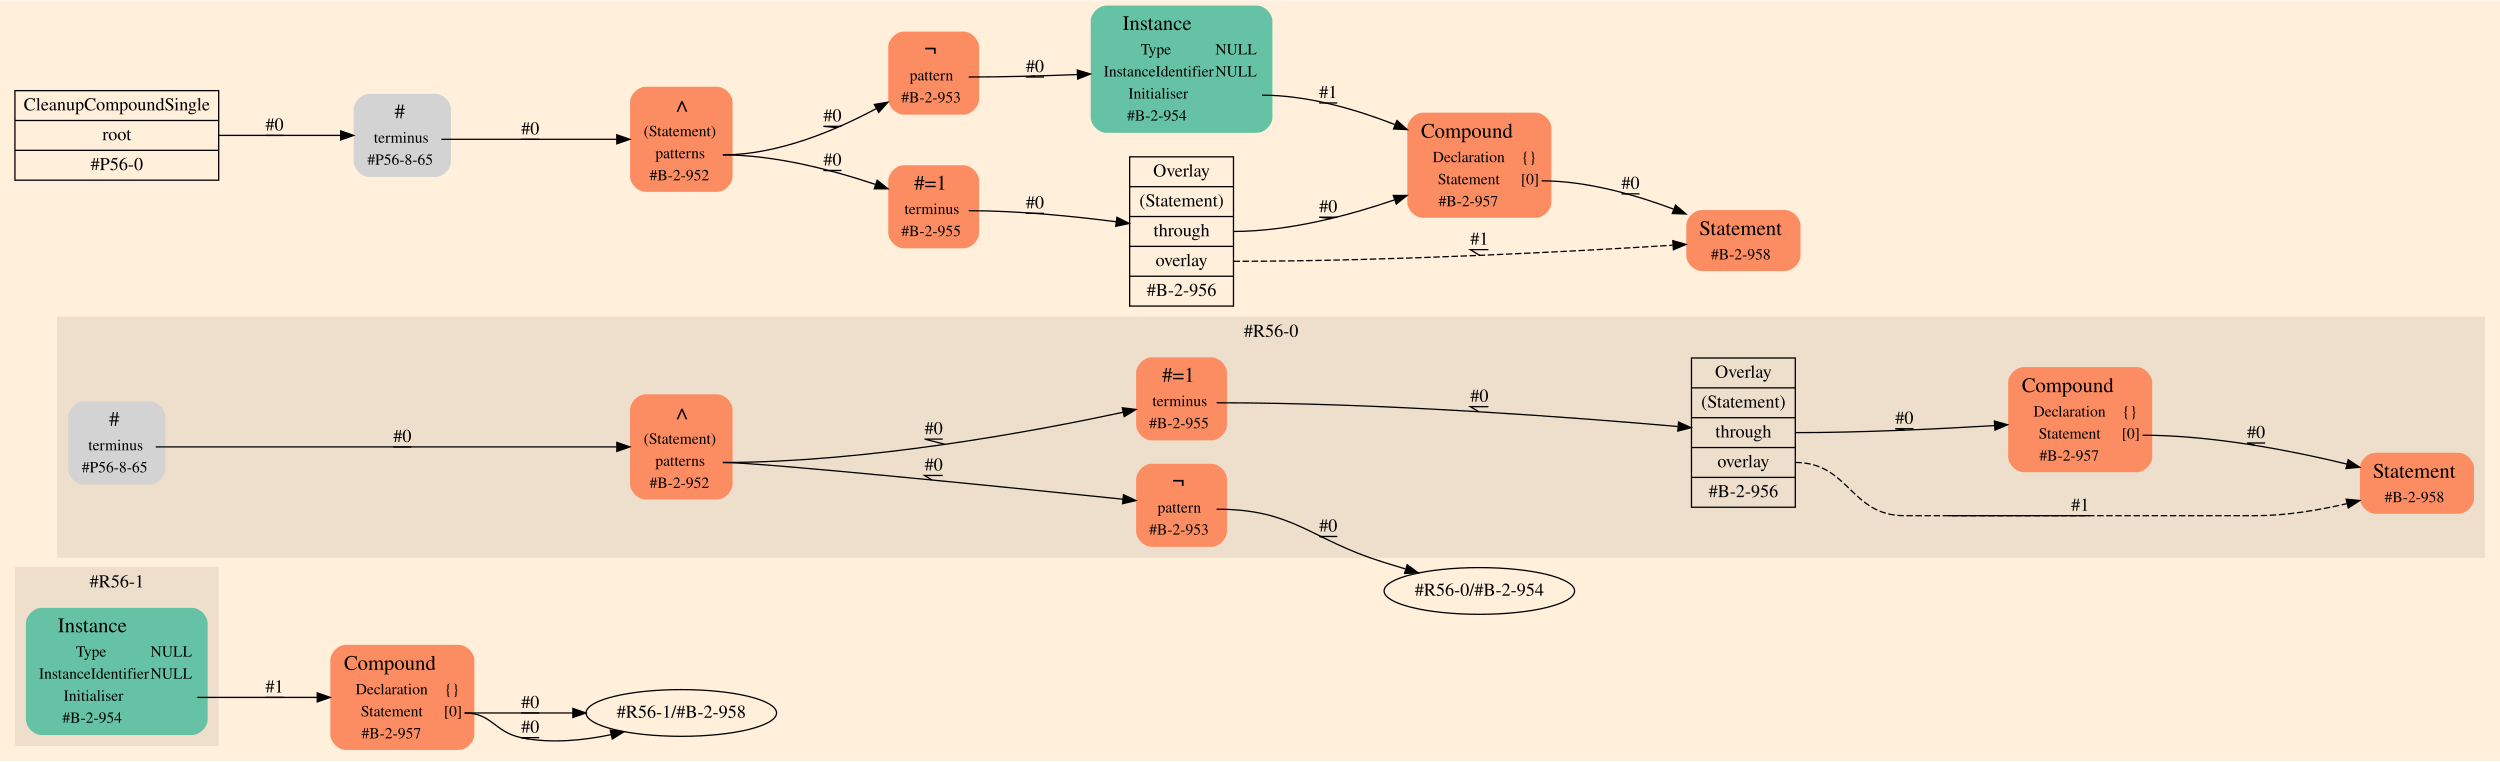
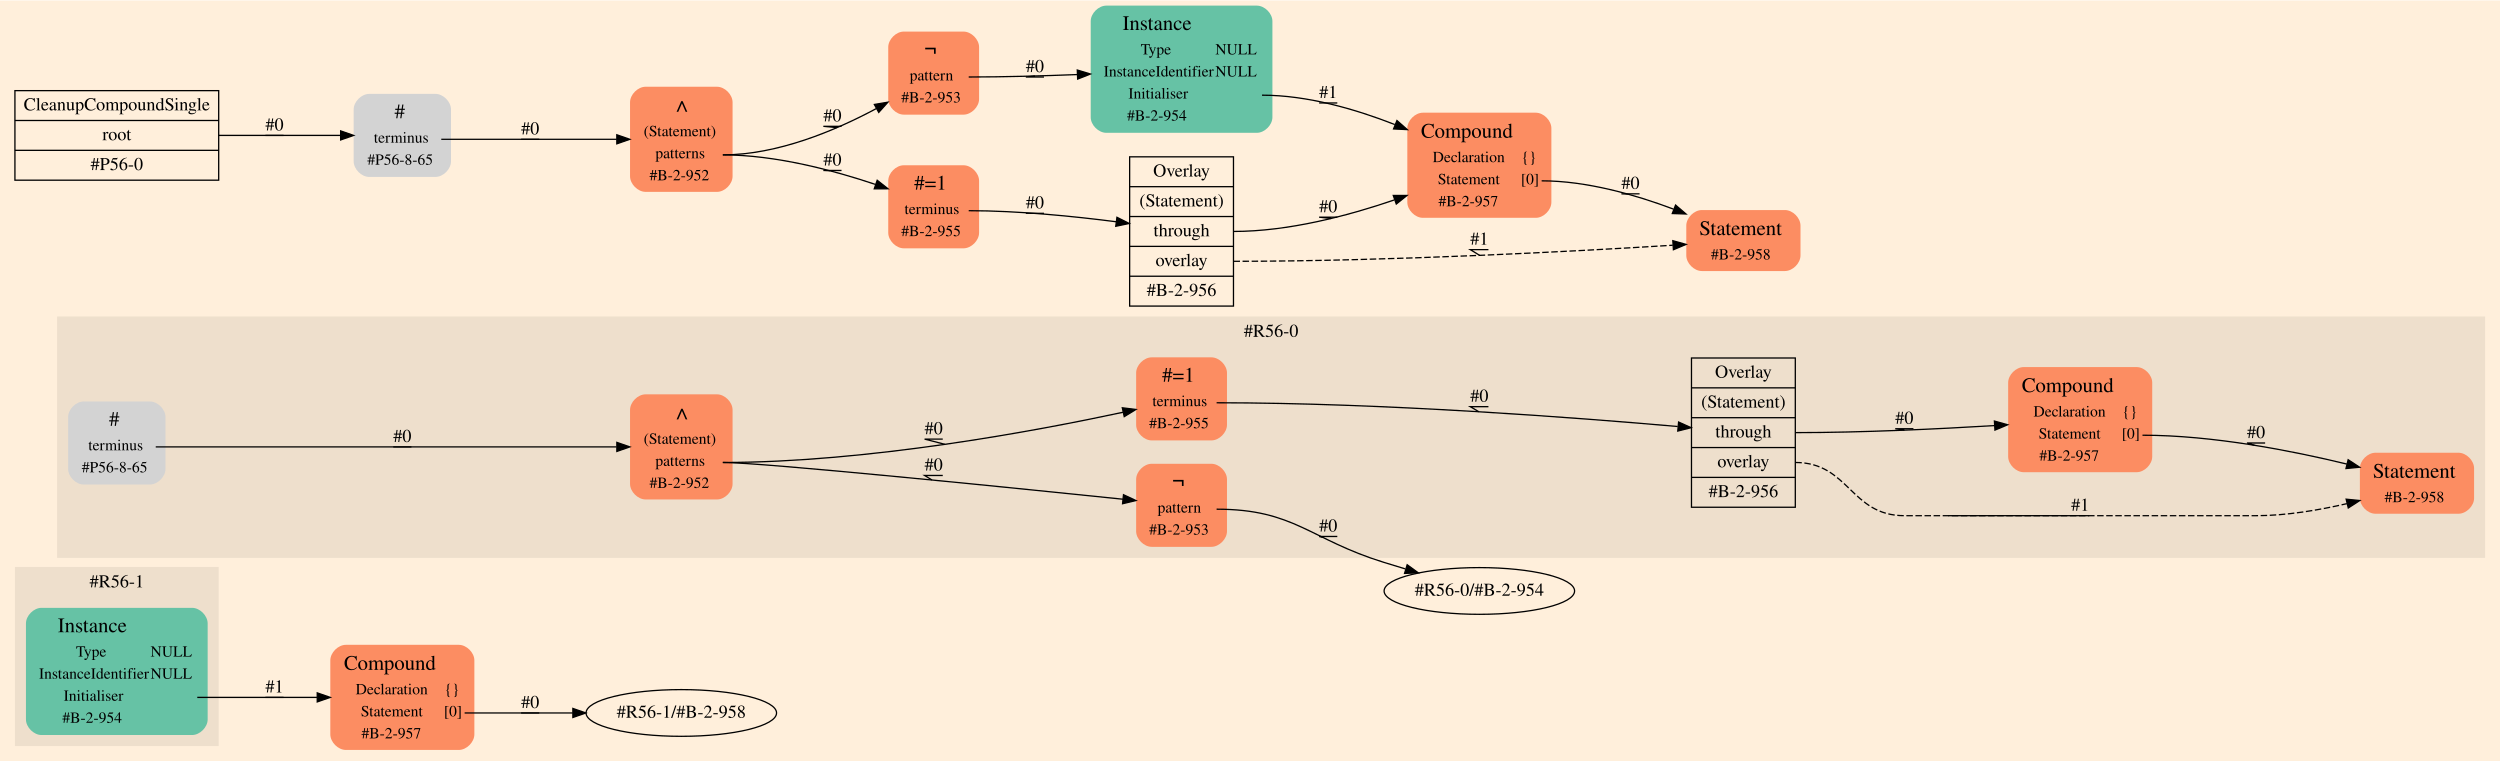
<svg xmlns="http://www.w3.org/2000/svg" width="1008pt" height="307pt" viewBox="0.00 0.00 1008.00 306.65">
  <g id="graph0" class="graph" transform="scale(.5233 .5233) rotate(0) translate(4 582)">
    <polygon fill="#ffefdb" stroke="transparent" points="-4,4 -4,-582 1922.274,-582 1922.274,4 -4,4" />
    <g id="clust1" class="cluster">
      <polygon fill="#eedfcc" stroke="#eedfcc" points="8,-8 8,-145 164,-145 164,-8 8,-8" />
      <text text-anchor="middle" x="86" y="-129.8" font-family="Times,serif" font-size="14.00" fill="#000000">#R56-1</text>
    </g>
    <g id="clust2" class="cluster">
      <polygon fill="#eedfcc" stroke="#eedfcc" points="40.5,-153 40.5,-338 1910.274,-338 1910.274,-153 40.5,-153" />
      <text text-anchor="middle" x="975.387" y="-322.8" font-family="Times,serif" font-size="14.00" fill="#000000">#R56-0</text>
    </g>
    <g id="node1" class="node">
+       <path fill="#fc8d62" stroke="transparent" d="M349.5,-85.5C349.5,-85.5 262.5,-85.5 262.5,-85.5 256.5,-85.5 250.5,-79.5 250.5,-73.5 250.5,-73.5 250.5,-16.5 250.5,-16.5 250.5,-10.5 256.5,-4.5 262.5,-4.5 262.5,-4.5 349.5,-4.5 349.5,-4.5 355.5,-4.5 361.5,-10.5 361.5,-16.5 361.5,-16.5 361.5,-73.5 361.5,-73.5 361.5,-79.5 355.5,-85.5 349.5,-85.5" />
+       <text text-anchor="start" x="261" y="-66.2" font-family="Times,serif" font-size="16.00" fill="#000000">Compound</text>
+       <text text-anchor="start" x="270" y="-47.4" font-family="Times,serif" font-size="12.00" fill="#000000">Declaration</text>
+       <text text-anchor="start" x="338.5" y="-47.4" font-family="Times,serif" font-size="12.00" fill="#000000">{}</text>
+       <text text-anchor="start" x="274" y="-30.4" font-family="Times,serif" font-size="12.00" fill="#000000">Statement</text>
+       <text text-anchor="start" x="338" y="-30.4" font-family="Times,serif" font-size="12.00" fill="#000000">[0]</text>
+       <text text-anchor="start" x="274.5" y="-13.4" font-family="Times,serif" font-size="12.00" fill="#000000">#B-2-957</text>
+     </g>
+     <g id="node3" class="node">
+       <ellipse fill="none" stroke="#000000" cx="520.943" cy="-33" rx="73.387" ry="18" />
+       <text text-anchor="middle" x="520.943" y="-29.3" font-family="Times,serif" font-size="14.00" fill="#000000">#R56-1/#B-2-958</text>
+     </g>
+     <g id="edge2" class="edge">
+       <path fill="none" stroke="#000000" d="M354,-33C381.113,-33 410.704,-33 437.341,-33" />
+       <polygon fill="#000000" stroke="#000000" points="437.393,-36.5 447.393,-33 437.393,-29.5 437.393,-36.5" />
+       <text text-anchor="middle" x="404.5" y="-36.8" font-family="Times,serif" font-size="14.00" fill="#000000">#0</text>
+       <polyline fill="none" stroke="#000000" points="411.5,-33 397.5,-33 404.438,-33 " />
+     </g>
+     <g id="node2" class="node">
      <path fill="#66c2a5" stroke="transparent" d="M144,-114C144,-114 28,-114 28,-114 22,-114 16,-108 16,-102 16,-102 16,-28 16,-28 16,-22 22,-16 28,-16 28,-16 144,-16 144,-16 150,-16 156,-22 156,-28 156,-28 156,-102 156,-102 156,-108 150,-114 144,-114" />
      <text text-anchor="start" x="40.5" y="-95.2" font-family="Times,serif" font-size="16.00" fill="#000000">Instance</text>
      <text text-anchor="start" x="54.5" y="-76.4" font-family="Times,serif" font-size="12.00" fill="#000000">Type</text>
      <text text-anchor="start" x="112" y="-76.4" font-family="Times,serif" font-size="12.00" fill="#000000">NULL</text>
      <text text-anchor="start" x="26" y="-59.4" font-family="Times,serif" font-size="12.00" fill="#000000">InstanceIdentifier</text>
      <text text-anchor="start" x="112" y="-59.4" font-family="Times,serif" font-size="12.00" fill="#000000">NULL</text>
      <text text-anchor="start" x="45" y="-42.4" font-family="Times,serif" font-size="12.00" fill="#000000">Initialiser</text>
      <text text-anchor="start" x="44" y="-25.4" font-family="Times,serif" font-size="12.00" fill="#000000">#B-2-954</text>
    </g>
-     <g id="node2" class="node">
-       <path fill="#fc8d62" stroke="transparent" d="M349.5,-85.5C349.5,-85.5 262.5,-85.5 262.5,-85.5 256.5,-85.5 250.5,-79.5 250.5,-73.5 250.5,-73.5 250.5,-16.5 250.5,-16.5 250.5,-10.5 256.5,-4.5 262.5,-4.5 262.5,-4.5 349.5,-4.5 349.5,-4.5 355.5,-4.5 361.5,-10.5 361.5,-16.5 361.5,-16.5 361.5,-73.5 361.5,-73.5 361.5,-79.5 355.5,-85.5 349.5,-85.5" />
-       <text text-anchor="start" x="261" y="-66.2" font-family="Times,serif" font-size="16.00" fill="#000000">Compound</text>
-       <text text-anchor="start" x="270" y="-47.4" font-family="Times,serif" font-size="12.00" fill="#000000">Declaration</text>
-       <text text-anchor="start" x="338.5" y="-47.4" font-family="Times,serif" font-size="12.00" fill="#000000">{}</text>
-       <text text-anchor="start" x="274" y="-30.4" font-family="Times,serif" font-size="12.00" fill="#000000">Statement</text>
-       <text text-anchor="start" x="338" y="-30.4" font-family="Times,serif" font-size="12.00" fill="#000000">[0]</text>
-       <text text-anchor="start" x="274.5" y="-13.4" font-family="Times,serif" font-size="12.00" fill="#000000">#B-2-957</text>
-     </g>
-     <g id="edge2" class="edge">
+     <g id="edge1" class="edge">
      <path fill="none" stroke="#000000" d="M148,-45C178.294,-45 211.854,-45 240.226,-45" />
      <polygon fill="#000000" stroke="#000000" points="240.428,-48.5 250.428,-45 240.428,-41.5 240.428,-48.5" />
      <text text-anchor="middle" x="207.5" y="-48.8" font-family="Times,serif" font-size="14.00" fill="#000000">#1</text>
      <polyline fill="none" stroke="#000000" points="214.5,-45 200.5,-45 207.292,-45 " />
-     </g>
-     <g id="node3" class="node">
-       <ellipse fill="none" stroke="#000000" cx="520.943" cy="-33" rx="73.387" ry="18" />
-       <text text-anchor="middle" x="520.943" y="-29.3" font-family="Times,serif" font-size="14.00" fill="#000000">#R56-1/#B-2-958</text>
-     </g>
-     <g id="edge1" class="edge">
-       <path fill="none" stroke="#000000" d="M354,-33C381.113,-33 410.704,-33 437.341,-33" />
-       <polygon fill="#000000" stroke="#000000" points="437.393,-36.5 447.393,-33 437.393,-29.5 437.393,-36.5" />
-       <text text-anchor="middle" x="404.5" y="-36.8" font-family="Times,serif" font-size="14.00" fill="#000000">#0</text>
-       <polyline fill="none" stroke="#000000" points="411.5,-33 397.5,-33 404.438,-33 " />
-     </g>
-     <g id="edge3" class="edge">
-       <path fill="none" stroke="#000000" d="M354,-33C375.097,-33 376.849,-18.313 397.5,-14 420.038,-9.293 445.117,-11.759 466.751,-16.258" />
-       <polygon fill="#000000" stroke="#000000" points="466.22,-19.727 476.747,-18.528 467.771,-12.9 466.22,-19.727" />
-       <text text-anchor="middle" x="404.5" y="-17.8" font-family="Times,serif" font-size="14.00" fill="#000000">#0</text>
-       <polyline fill="none" stroke="#000000" points="411.5,-14 397.5,-14 403.363,-12.942 " />
    </g>
    <g id="node4" class="node">
      <path fill="#fc8d62" stroke="transparent" d="M548.443,-278.5C548.443,-278.5 493.443,-278.5 493.443,-278.5 487.443,-278.5 481.443,-272.5 481.443,-266.5 481.443,-266.5 481.443,-209.5 481.443,-209.5 481.443,-203.5 487.443,-197.5 493.443,-197.5 493.443,-197.5 548.443,-197.5 548.443,-197.5 554.443,-197.5 560.443,-203.5 560.443,-209.5 560.443,-209.5 560.443,-266.5 560.443,-266.5 560.443,-272.5 554.443,-278.5 548.443,-278.5" />
      <text text-anchor="start" x="513.443" y="-259.2" font-family="Times,serif" font-size="16.00" fill="#000000">∧</text>
      <text text-anchor="start" x="491.943" y="-240.4" font-family="Times,serif" font-size="12.00" fill="#000000">(Statement)</text>
      <text text-anchor="start" x="500.943" y="-223.4" font-family="Times,serif" font-size="12.00" fill="#000000">patterns</text>
      <text text-anchor="start" x="496.443" y="-206.4" font-family="Times,serif" font-size="12.00" fill="#000000">#B-2-952</text>
    </g>
    <g id="node6" class="node">
      <path fill="#fc8d62" stroke="transparent" d="M929.387,-225C929.387,-225 883.387,-225 883.387,-225 877.387,-225 871.387,-219 871.387,-213 871.387,-213 871.387,-173 871.387,-173 871.387,-167 877.387,-161 883.387,-161 883.387,-161 929.387,-161 929.387,-161 935.387,-161 941.387,-167 941.387,-173 941.387,-173 941.387,-213 941.387,-213 941.387,-219 935.387,-225 929.387,-225" />
      <text text-anchor="start" x="899.387" y="-206.2" font-family="Times,serif" font-size="16.00" fill="#000000">¬</text>
      <text text-anchor="start" x="887.887" y="-187.4" font-family="Times,serif" font-size="12.00" fill="#000000">pattern</text>
      <text text-anchor="start" x="881.387" y="-170.4" font-family="Times,serif" font-size="12.00" fill="#000000">#B-2-953</text>
    </g>
-     <g id="edge5" class="edge">
+     <g id="edge4" class="edge">
      <path fill="none" stroke="#000000" d="M552.943,-226C583.029,-226 772.856,-206.8 861.23,-197.69" />
      <polygon fill="#000000" stroke="#000000" points="861.646,-201.166 871.234,-196.658 860.927,-194.203 861.646,-201.166" />
      <text text-anchor="middle" x="715.387" y="-219.8" font-family="Times,serif" font-size="14.00" fill="#000000">#0</text>
      <polyline fill="none" stroke="#000000" points="722.387,-216 708.387,-216 714.077,-212.481 " />
    </g>
    <g id="node7" class="node">
      <path fill="#fc8d62" stroke="transparent" d="M929.387,-307C929.387,-307 883.387,-307 883.387,-307 877.387,-307 871.387,-301 871.387,-295 871.387,-295 871.387,-255 871.387,-255 871.387,-249 877.387,-243 883.387,-243 883.387,-243 929.387,-243 929.387,-243 935.387,-243 941.387,-249 941.387,-255 941.387,-255 941.387,-295 941.387,-295 941.387,-301 935.387,-307 929.387,-307" />
      <text text-anchor="start" x="891.387" y="-288.2" font-family="Times,serif" font-size="16.00" fill="#000000">#=1</text>
      <text text-anchor="start" x="883.887" y="-269.4" font-family="Times,serif" font-size="12.00" fill="#000000">terminus</text>
      <text text-anchor="start" x="881.387" y="-252.4" font-family="Times,serif" font-size="12.00" fill="#000000">#B-2-955</text>
    </g>
-     <g id="edge4" class="edge">
+     <g id="edge3" class="edge">
      <path fill="none" stroke="#000000" d="M552.943,-226C664.751,-226 794.586,-250.356 861.454,-264.724" />
      <polygon fill="#000000" stroke="#000000" points="860.728,-268.148 871.243,-266.854 862.216,-261.308 860.728,-268.148" />
      <text text-anchor="middle" x="715.387" y="-247.8" font-family="Times,serif" font-size="14.00" fill="#000000">#0</text>
      <polyline fill="none" stroke="#000000" points="722.387,-244 708.387,-244 724.071,-239.977 " />
    </g>
    <g id="node5" class="node">
      <path fill="#d3d3d3" stroke="transparent" d="M111.5,-273C111.5,-273 60.5,-273 60.5,-273 54.5,-273 48.5,-267 48.5,-261 48.5,-261 48.5,-221 48.5,-221 48.5,-215 54.5,-209 60.5,-209 60.5,-209 111.5,-209 111.5,-209 117.5,-209 123.5,-215 123.5,-221 123.5,-221 123.5,-261 123.5,-261 123.5,-267 117.5,-273 111.5,-273" />
      <text text-anchor="start" x="80" y="-254.2" font-family="Times,serif" font-size="16.00" fill="#000000">#</text>
      <text text-anchor="start" x="64" y="-235.4" font-family="Times,serif" font-size="12.00" fill="#000000">terminus</text>
      <text text-anchor="start" x="59" y="-218.4" font-family="Times,serif" font-size="12.00" fill="#000000">#P56-8-65</text>
    </g>
-     <g id="edge6" class="edge">
+     <g id="edge5" class="edge">
      <path fill="none" stroke="#000000" d="M116,-238C243.91,-238 394.548,-238 470.998,-238" />
      <polygon fill="#000000" stroke="#000000" points="471.283,-241.5 481.283,-238 471.283,-234.5 471.283,-241.5" />
      <text text-anchor="middle" x="306" y="-241.8" font-family="Times,serif" font-size="14.00" fill="#000000">#0</text>
      <polyline fill="none" stroke="#000000" points="313,-238 299,-238 312.82,-238 " />
    </g>
    <g id="node11" class="node">
      <ellipse fill="none" stroke="#000000" cx="1135.83" cy="-127" rx="73.387" ry="18" />
      <text text-anchor="middle" x="1135.83" y="-123.3" font-family="Times,serif" font-size="14.00" fill="#000000">#R56-0/#B-2-954</text>
    </g>
-     <g id="edge7" class="edge">
+     <g id="edge6" class="edge">
      <path fill="none" stroke="#000000" d="M933.387,-190C993.546,-190 1004.904,-166.743 1062.387,-149 1067.713,-147.356 1073.261,-145.661 1078.817,-143.976" />
      <polygon fill="#000000" stroke="#000000" points="1080.219,-147.209 1088.779,-140.967 1078.195,-140.508 1080.219,-147.209" />
      <text text-anchor="middle" x="1019.387" y="-172.8" font-family="Times,serif" font-size="14.00" fill="#000000">#0</text>
      <polyline fill="none" stroke="#000000" points="1026.387,-169 1012.387,-169 1015.17,-168.296 " />
    </g>
    <g id="node9" class="node">
      <polygon fill="#eedfcc" stroke="#000000" points="1299.274,-191.5 1299.274,-306.5 1379.274,-306.5 1379.274,-191.5 1299.274,-191.5" />
      <text text-anchor="middle" x="1339.274" y="-291.3" font-family="Times,serif" font-size="14.00" fill="#000000">Overlay</text>
      <polyline fill="none" stroke="#000000" points="1299.274,-283.5 1379.274,-283.5 " />
      <text text-anchor="middle" x="1339.274" y="-268.3" font-family="Times,serif" font-size="14.00" fill="#000000">(Statement)</text>
      <polyline fill="none" stroke="#000000" points="1299.274,-260.5 1379.274,-260.5 " />
      <text text-anchor="middle" x="1339.274" y="-245.3" font-family="Times,serif" font-size="14.00" fill="#000000">through</text>
      <polyline fill="none" stroke="#000000" points="1299.274,-237.5 1379.274,-237.5 " />
      <text text-anchor="middle" x="1339.274" y="-222.3" font-family="Times,serif" font-size="14.00" fill="#000000">overlay</text>
      <polyline fill="none" stroke="#000000" points="1299.274,-214.5 1379.274,-214.5 " />
      <text text-anchor="middle" x="1339.274" y="-199.3" font-family="Times,serif" font-size="14.00" fill="#000000">#B-2-956</text>
    </g>
-     <g id="edge8" class="edge">
+     <g id="edge7" class="edge">
      <path fill="none" stroke="#000000" d="M933.387,-272C1061.464,-272 1211.911,-260.443 1288.659,-253.714" />
      <polygon fill="#000000" stroke="#000000" points="1289.338,-257.168 1298.99,-252.798 1288.72,-250.195 1289.338,-257.168" />
      <text text-anchor="middle" x="1135.83" y="-272.8" font-family="Times,serif" font-size="14.00" fill="#000000">#0</text>
      <polyline fill="none" stroke="#000000" points="1142.83,-269 1128.83,-269 1135.442,-265.073 " />
    </g>
    <g id="node8" class="node">
      <path fill="#fc8d62" stroke="transparent" d="M1642.274,-299.5C1642.274,-299.5 1555.274,-299.5 1555.274,-299.5 1549.274,-299.5 1543.274,-293.5 1543.274,-287.5 1543.274,-287.5 1543.274,-230.5 1543.274,-230.5 1543.274,-224.5 1549.274,-218.5 1555.274,-218.5 1555.274,-218.5 1642.274,-218.5 1642.274,-218.5 1648.274,-218.5 1654.274,-224.5 1654.274,-230.5 1654.274,-230.5 1654.274,-287.5 1654.274,-287.5 1654.274,-293.5 1648.274,-299.5 1642.274,-299.5" />
      <text text-anchor="start" x="1553.774" y="-280.2" font-family="Times,serif" font-size="16.00" fill="#000000">Compound</text>
      <text text-anchor="start" x="1562.774" y="-261.4" font-family="Times,serif" font-size="12.00" fill="#000000">Declaration</text>
      <text text-anchor="start" x="1631.274" y="-261.4" font-family="Times,serif" font-size="12.00" fill="#000000">{}</text>
      <text text-anchor="start" x="1566.774" y="-244.4" font-family="Times,serif" font-size="12.00" fill="#000000">Statement</text>
      <text text-anchor="start" x="1630.774" y="-244.4" font-family="Times,serif" font-size="12.00" fill="#000000">[0]</text>
      <text text-anchor="start" x="1567.274" y="-227.4" font-family="Times,serif" font-size="12.00" fill="#000000">#B-2-957</text>
    </g>
    <g id="node10" class="node">
      <path fill="#fc8d62" stroke="transparent" d="M1890.274,-233.5C1890.274,-233.5 1826.274,-233.5 1826.274,-233.5 1820.274,-233.5 1814.274,-227.5 1814.274,-221.5 1814.274,-221.5 1814.274,-198.5 1814.274,-198.5 1814.274,-192.5 1820.274,-186.5 1826.274,-186.5 1826.274,-186.5 1890.274,-186.5 1890.274,-186.5 1896.274,-186.5 1902.274,-192.5 1902.274,-198.5 1902.274,-198.5 1902.274,-221.5 1902.274,-221.5 1902.274,-227.5 1896.274,-233.5 1890.274,-233.5" />
      <text text-anchor="start" x="1824.274" y="-214.2" font-family="Times,serif" font-size="16.00" fill="#000000">Statement</text>
      <text text-anchor="start" x="1833.274" y="-195.4" font-family="Times,serif" font-size="12.00" fill="#000000">#B-2-958</text>
    </g>
-     <g id="edge9" class="edge">
+     <g id="edge8" class="edge">
      <path fill="none" stroke="#000000" d="M1646.774,-247C1700.954,-247 1761.79,-235.073 1804.258,-224.762" />
      <polygon fill="#000000" stroke="#000000" points="1805.241,-228.124 1814.104,-222.321 1803.556,-221.33 1805.241,-228.124" />
      <text text-anchor="middle" x="1734.274" y="-244.8" font-family="Times,serif" font-size="14.00" fill="#000000">#0</text>
      <polyline fill="none" stroke="#000000" points="1741.274,-241 1727.274,-241 1733.099,-239.241 " />
    </g>
-     <g id="edge10" class="edge">
+     <g id="edge9" class="edge">
      <path fill="none" stroke="#000000" d="M1379.274,-249C1430.835,-249 1489.139,-251.788 1532.692,-254.419" />
      <polygon fill="#000000" stroke="#000000" points="1532.674,-257.925 1542.871,-255.048 1533.105,-250.938 1532.674,-257.925" />
      <text text-anchor="middle" x="1463.274" y="-255.8" font-family="Times,serif" font-size="14.00" fill="#000000">#0</text>
      <polyline fill="none" stroke="#000000" points="1470.274,-252 1456.274,-252 1463.319,-250.894 " />
    </g>
-     <g id="edge11" class="edge">
+     <g id="edge10" class="edge">
      <path fill="none" stroke="#000000" stroke-dasharray="5,2" d="M1379.274,-226C1420.817,-226 1421.731,-185 1463.274,-185 1463.274,-185 1463.274,-185 1734.274,-185 1757.498,-185 1782.695,-189.266 1804.271,-194.274" />
      <polygon fill="#000000" stroke="#000000" points="1803.684,-197.733 1814.228,-196.695 1805.338,-190.931 1803.684,-197.733" />
      <text text-anchor="middle" x="1598.774" y="-188.8" font-family="Times,serif" font-size="14.00" fill="#000000">#1</text>
      <polyline fill="none" stroke="#000000" points="1605.774,-185 1591.774,-185 1497.149,-185 " />
    </g>
    <g id="node12" class="node">
      <polygon fill="#ffefdb" stroke="#000000" points="7.5,-443.5 7.5,-512.5 164.5,-512.5 164.5,-443.5 7.5,-443.5" />
      <text text-anchor="middle" x="86" y="-497.3" font-family="Times,serif" font-size="14.00" fill="#000000">CleanupCompoundSingle</text>
      <polyline fill="none" stroke="#000000" points="7.5,-489.5 164.5,-489.5 " />
      <text text-anchor="middle" x="86" y="-474.3" font-family="Times,serif" font-size="14.00" fill="#000000">root</text>
      <polyline fill="none" stroke="#000000" points="7.5,-466.5 164.5,-466.5 " />
      <text text-anchor="middle" x="86" y="-451.3" font-family="Times,serif" font-size="14.00" fill="#000000">#P56-0</text>
    </g>
    <g id="node13" class="node">
      <path fill="#d3d3d3" stroke="transparent" d="M331.5,-510C331.5,-510 280.5,-510 280.5,-510 274.5,-510 268.5,-504 268.5,-498 268.5,-498 268.5,-458 268.5,-458 268.5,-452 274.5,-446 280.5,-446 280.5,-446 331.5,-446 331.5,-446 337.5,-446 343.5,-452 343.5,-458 343.5,-458 343.5,-498 343.5,-498 343.5,-504 337.5,-510 331.5,-510" />
      <text text-anchor="start" x="300" y="-491.2" font-family="Times,serif" font-size="16.00" fill="#000000">#</text>
      <text text-anchor="start" x="284" y="-472.4" font-family="Times,serif" font-size="12.00" fill="#000000">terminus</text>
      <text text-anchor="start" x="279" y="-455.4" font-family="Times,serif" font-size="12.00" fill="#000000">#P56-8-65</text>
    </g>
-     <g id="edge12" class="edge">
+     <g id="edge11" class="edge">
      <path fill="none" stroke="#000000" d="M164.5,-478C195.759,-478 230.902,-478 258.345,-478" />
      <polygon fill="#000000" stroke="#000000" points="258.462,-481.5 268.462,-478 258.462,-474.5 258.462,-481.5" />
      <text text-anchor="middle" x="207.5" y="-481.8" font-family="Times,serif" font-size="14.00" fill="#000000">#0</text>
      <polyline fill="none" stroke="#000000" points="214.5,-478 200.5,-478 207.548,-478 " />
    </g>
    <g id="node14" class="node">
      <path fill="#fc8d62" stroke="transparent" d="M548.443,-515.5C548.443,-515.5 493.443,-515.5 493.443,-515.5 487.443,-515.5 481.443,-509.5 481.443,-503.5 481.443,-503.5 481.443,-446.5 481.443,-446.5 481.443,-440.5 487.443,-434.5 493.443,-434.5 493.443,-434.5 548.443,-434.5 548.443,-434.5 554.443,-434.5 560.443,-440.5 560.443,-446.5 560.443,-446.5 560.443,-503.5 560.443,-503.5 560.443,-509.5 554.443,-515.5 548.443,-515.5" />
      <text text-anchor="start" x="513.443" y="-496.2" font-family="Times,serif" font-size="16.00" fill="#000000">∧</text>
      <text text-anchor="start" x="491.943" y="-477.4" font-family="Times,serif" font-size="12.00" fill="#000000">(Statement)</text>
      <text text-anchor="start" x="500.943" y="-460.4" font-family="Times,serif" font-size="12.00" fill="#000000">patterns</text>
      <text text-anchor="start" x="496.443" y="-443.4" font-family="Times,serif" font-size="12.00" fill="#000000">#B-2-952</text>
    </g>
-     <g id="edge13" class="edge">
+     <g id="edge12" class="edge">
      <path fill="none" stroke="#000000" d="M336,-475C381.784,-475 433.944,-475 471.172,-475" />
      <polygon fill="#000000" stroke="#000000" points="471.259,-478.5 481.259,-475 471.259,-471.5 471.259,-478.5" />
      <text text-anchor="middle" x="404.5" y="-478.8" font-family="Times,serif" font-size="14.00" fill="#000000">#0</text>
      <polyline fill="none" stroke="#000000" points="411.5,-475 397.5,-475 406.863,-475 " />
    </g>
    <g id="node15" class="node">
      <path fill="#fc8d62" stroke="transparent" d="M738.387,-455C738.387,-455 692.387,-455 692.387,-455 686.387,-455 680.387,-449 680.387,-443 680.387,-443 680.387,-403 680.387,-403 680.387,-397 686.387,-391 692.387,-391 692.387,-391 738.387,-391 738.387,-391 744.387,-391 750.387,-397 750.387,-403 750.387,-403 750.387,-443 750.387,-443 750.387,-449 744.387,-455 738.387,-455" />
      <text text-anchor="start" x="700.387" y="-436.2" font-family="Times,serif" font-size="16.00" fill="#000000">#=1</text>
      <text text-anchor="start" x="692.887" y="-417.4" font-family="Times,serif" font-size="12.00" fill="#000000">terminus</text>
      <text text-anchor="start" x="690.387" y="-400.4" font-family="Times,serif" font-size="12.00" fill="#000000">#B-2-955</text>
    </g>
-     <g id="edge14" class="edge">
+     <g id="edge13" class="edge">
      <path fill="none" stroke="#000000" d="M552.943,-463C593.61,-463 638.386,-451.034 670.611,-440.192" />
      <polygon fill="#000000" stroke="#000000" points="671.884,-443.455 680.19,-436.878 669.596,-436.84 671.884,-443.455" />
      <text text-anchor="middle" x="637.387" y="-454.8" font-family="Times,serif" font-size="14.00" fill="#000000">#0</text>
      <polyline fill="none" stroke="#000000" points="644.387,-451 630.387,-451 635.424,-450.765 " />
    </g>
    <g id="node19" class="node">
      <path fill="#fc8d62" stroke="transparent" d="M738.387,-558C738.387,-558 692.387,-558 692.387,-558 686.387,-558 680.387,-552 680.387,-546 680.387,-546 680.387,-506 680.387,-506 680.387,-500 686.387,-494 692.387,-494 692.387,-494 738.387,-494 738.387,-494 744.387,-494 750.387,-500 750.387,-506 750.387,-506 750.387,-546 750.387,-546 750.387,-552 744.387,-558 738.387,-558" />
      <text text-anchor="start" x="708.387" y="-539.2" font-family="Times,serif" font-size="16.00" fill="#000000">¬</text>
      <text text-anchor="start" x="696.887" y="-520.4" font-family="Times,serif" font-size="12.00" fill="#000000">pattern</text>
      <text text-anchor="start" x="690.387" y="-503.4" font-family="Times,serif" font-size="12.00" fill="#000000">#B-2-953</text>
    </g>
-     <g id="edge15" class="edge">
+     <g id="edge14" class="edge">
      <path fill="none" stroke="#000000" d="M552.943,-463C595.066,-463 639.428,-481.641 671.13,-498.644" />
      <polygon fill="#000000" stroke="#000000" points="669.687,-501.845 680.134,-503.611 673.069,-495.716 669.687,-501.845" />
      <text text-anchor="middle" x="637.387" y="-488.8" font-family="Times,serif" font-size="14.00" fill="#000000">#0</text>
      <polyline fill="none" stroke="#000000" points="644.387,-485 630.387,-485 640.825,-483.978 " />
    </g>
    <g id="node16" class="node">
      <polygon fill="#ffefdb" stroke="#000000" points="866.387,-346.5 866.387,-461.5 946.387,-461.5 946.387,-346.5 866.387,-346.5" />
      <text text-anchor="middle" x="906.387" y="-446.3" font-family="Times,serif" font-size="14.00" fill="#000000">Overlay</text>
      <polyline fill="none" stroke="#000000" points="866.387,-438.5 946.387,-438.5 " />
      <text text-anchor="middle" x="906.387" y="-423.3" font-family="Times,serif" font-size="14.00" fill="#000000">(Statement)</text>
      <polyline fill="none" stroke="#000000" points="866.387,-415.5 946.387,-415.5 " />
      <text text-anchor="middle" x="906.387" y="-400.3" font-family="Times,serif" font-size="14.00" fill="#000000">through</text>
      <polyline fill="none" stroke="#000000" points="866.387,-392.5 946.387,-392.5 " />
      <text text-anchor="middle" x="906.387" y="-377.3" font-family="Times,serif" font-size="14.00" fill="#000000">overlay</text>
      <polyline fill="none" stroke="#000000" points="866.387,-369.5 946.387,-369.5 " />
      <text text-anchor="middle" x="906.387" y="-354.3" font-family="Times,serif" font-size="14.00" fill="#000000">#B-2-956</text>
    </g>
-     <g id="edge16" class="edge">
+     <g id="edge15" class="edge">
      <path fill="none" stroke="#000000" d="M742.387,-420C780.591,-420 823.566,-415.646 855.938,-411.48" />
      <polygon fill="#000000" stroke="#000000" points="856.602,-414.923 866.056,-410.14 855.683,-407.984 856.602,-414.923" />
      <text text-anchor="middle" x="793.387" y="-421.8" font-family="Times,serif" font-size="14.00" fill="#000000">#0</text>
      <polyline fill="none" stroke="#000000" points="800.387,-418 786.387,-418 793.057,-417.949 " />
    </g>
    <g id="node17" class="node">
      <path fill="#fc8d62" stroke="transparent" d="M1179.33,-495.5C1179.33,-495.5 1092.33,-495.5 1092.33,-495.5 1086.33,-495.5 1080.33,-489.5 1080.33,-483.5 1080.33,-483.5 1080.33,-426.5 1080.33,-426.5 1080.33,-420.5 1086.33,-414.5 1092.33,-414.5 1092.33,-414.5 1179.33,-414.5 1179.33,-414.5 1185.33,-414.5 1191.33,-420.5 1191.33,-426.5 1191.33,-426.5 1191.33,-483.5 1191.33,-483.5 1191.33,-489.5 1185.33,-495.5 1179.33,-495.5" />
      <text text-anchor="start" x="1090.83" y="-476.2" font-family="Times,serif" font-size="16.00" fill="#000000">Compound</text>
      <text text-anchor="start" x="1099.83" y="-457.4" font-family="Times,serif" font-size="12.00" fill="#000000">Declaration</text>
      <text text-anchor="start" x="1168.33" y="-457.4" font-family="Times,serif" font-size="12.00" fill="#000000">{}</text>
      <text text-anchor="start" x="1103.83" y="-440.4" font-family="Times,serif" font-size="12.00" fill="#000000">Statement</text>
      <text text-anchor="start" x="1167.83" y="-440.4" font-family="Times,serif" font-size="12.00" fill="#000000">[0]</text>
      <text text-anchor="start" x="1104.33" y="-423.4" font-family="Times,serif" font-size="12.00" fill="#000000">#B-2-957</text>
    </g>
-     <g id="edge17" class="edge">
+     <g id="edge16" class="edge">
      <path fill="none" stroke="#000000" d="M946.387,-404C988.573,-404 1034.282,-415.938 1070.231,-428.262" />
      <polygon fill="#000000" stroke="#000000" points="1069.506,-431.717 1080.101,-431.739 1071.832,-425.115 1069.506,-431.717" />
      <text text-anchor="middle" x="1019.387" y="-418.8" font-family="Times,serif" font-size="14.00" fill="#000000">#0</text>
      <polyline fill="none" stroke="#000000" points="1026.387,-415 1012.387,-415 1021.499,-413.972 " />
    </g>
    <g id="node18" class="node">
      <path fill="#fc8d62" stroke="transparent" d="M1371.274,-420.5C1371.274,-420.5 1307.274,-420.5 1307.274,-420.5 1301.274,-420.5 1295.274,-414.5 1295.274,-408.5 1295.274,-408.5 1295.274,-385.5 1295.274,-385.5 1295.274,-379.5 1301.274,-373.5 1307.274,-373.5 1307.274,-373.5 1371.274,-373.5 1371.274,-373.5 1377.274,-373.5 1383.274,-379.5 1383.274,-385.5 1383.274,-385.5 1383.274,-408.5 1383.274,-408.5 1383.274,-414.5 1377.274,-420.5 1371.274,-420.5" />
      <text text-anchor="start" x="1305.274" y="-401.2" font-family="Times,serif" font-size="16.00" fill="#000000">Statement</text>
      <text text-anchor="start" x="1314.274" y="-382.4" font-family="Times,serif" font-size="12.00" fill="#000000">#B-2-958</text>
    </g>
-     <g id="edge18" class="edge">
+     <g id="edge17" class="edge">
      <path fill="none" stroke="#000000" stroke-dasharray="5,2" d="M946.387,-381C1067.332,-381 1209.046,-388.663 1284.857,-393.383" />
      <polygon fill="#000000" stroke="#000000" points="1284.907,-396.893 1295.107,-394.028 1285.347,-389.907 1284.907,-396.893" />
      <text text-anchor="middle" x="1135.83" y="-393.8" font-family="Times,serif" font-size="14.00" fill="#000000">#1</text>
      <polyline fill="none" stroke="#000000" points="1142.83,-390 1128.83,-390 1136.058,-385.569 " />
    </g>
-     <g id="edge19" class="edge">
+     <g id="edge18" class="edge">
      <path fill="none" stroke="#000000" d="M1183.83,-443C1218.598,-443 1256.007,-432.288 1285.414,-421.203" />
      <polygon fill="#000000" stroke="#000000" points="1287.016,-424.335 1295.064,-417.444 1284.475,-417.812 1287.016,-424.335" />
      <text text-anchor="middle" x="1252.274" y="-436.8" font-family="Times,serif" font-size="14.00" fill="#000000">#0</text>
      <polyline fill="none" stroke="#000000" points="1259.274,-433 1245.274,-433 1250.311,-432.751 " />
    </g>
    <g id="node20" class="node">
      <path fill="#66c2a5" stroke="transparent" d="M964.387,-578C964.387,-578 848.387,-578 848.387,-578 842.387,-578 836.387,-572 836.387,-566 836.387,-566 836.387,-492 836.387,-492 836.387,-486 842.387,-480 848.387,-480 848.387,-480 964.387,-480 964.387,-480 970.387,-480 976.387,-486 976.387,-492 976.387,-492 976.387,-566 976.387,-566 976.387,-572 970.387,-578 964.387,-578" />
      <text text-anchor="start" x="860.887" y="-559.2" font-family="Times,serif" font-size="16.00" fill="#000000">Instance</text>
      <text text-anchor="start" x="874.887" y="-540.4" font-family="Times,serif" font-size="12.00" fill="#000000">Type</text>
      <text text-anchor="start" x="932.387" y="-540.4" font-family="Times,serif" font-size="12.00" fill="#000000">NULL</text>
      <text text-anchor="start" x="846.387" y="-523.4" font-family="Times,serif" font-size="12.00" fill="#000000">InstanceIdentifier</text>
      <text text-anchor="start" x="932.387" y="-523.4" font-family="Times,serif" font-size="12.00" fill="#000000">NULL</text>
      <text text-anchor="start" x="865.387" y="-506.4" font-family="Times,serif" font-size="12.00" fill="#000000">Initialiser</text>
      <text text-anchor="start" x="864.387" y="-489.4" font-family="Times,serif" font-size="12.00" fill="#000000">#B-2-954</text>
    </g>
-     <g id="edge20" class="edge">
+     <g id="edge19" class="edge">
      <path fill="none" stroke="#000000" d="M742.387,-523C769.672,-523 799.493,-523.84 826.135,-524.891" />
      <polygon fill="#000000" stroke="#000000" points="826.043,-528.39 836.178,-525.303 826.33,-521.396 826.043,-528.39" />
      <text text-anchor="middle" x="793.387" y="-526.8" font-family="Times,serif" font-size="14.00" fill="#000000">#0</text>
      <polyline fill="none" stroke="#000000" points="800.387,-523 786.387,-523 793.468,-523.784 " />
    </g>
-     <g id="edge21" class="edge">
+     <g id="edge20" class="edge">
      <path fill="none" stroke="#000000" d="M968.387,-509C1003.252,-509 1040.316,-498.264 1070.685,-486.366" />
      <polygon fill="#000000" stroke="#000000" points="1072.343,-489.471 1080.299,-482.475 1069.717,-482.983 1072.343,-489.471" />
      <text text-anchor="middle" x="1019.387" y="-506.8" font-family="Times,serif" font-size="14.00" fill="#000000">#1</text>
      <polyline fill="none" stroke="#000000" points="1026.387,-503 1012.387,-503 1017.539,-503.002 " />
    </g>
  </g>
</svg>
